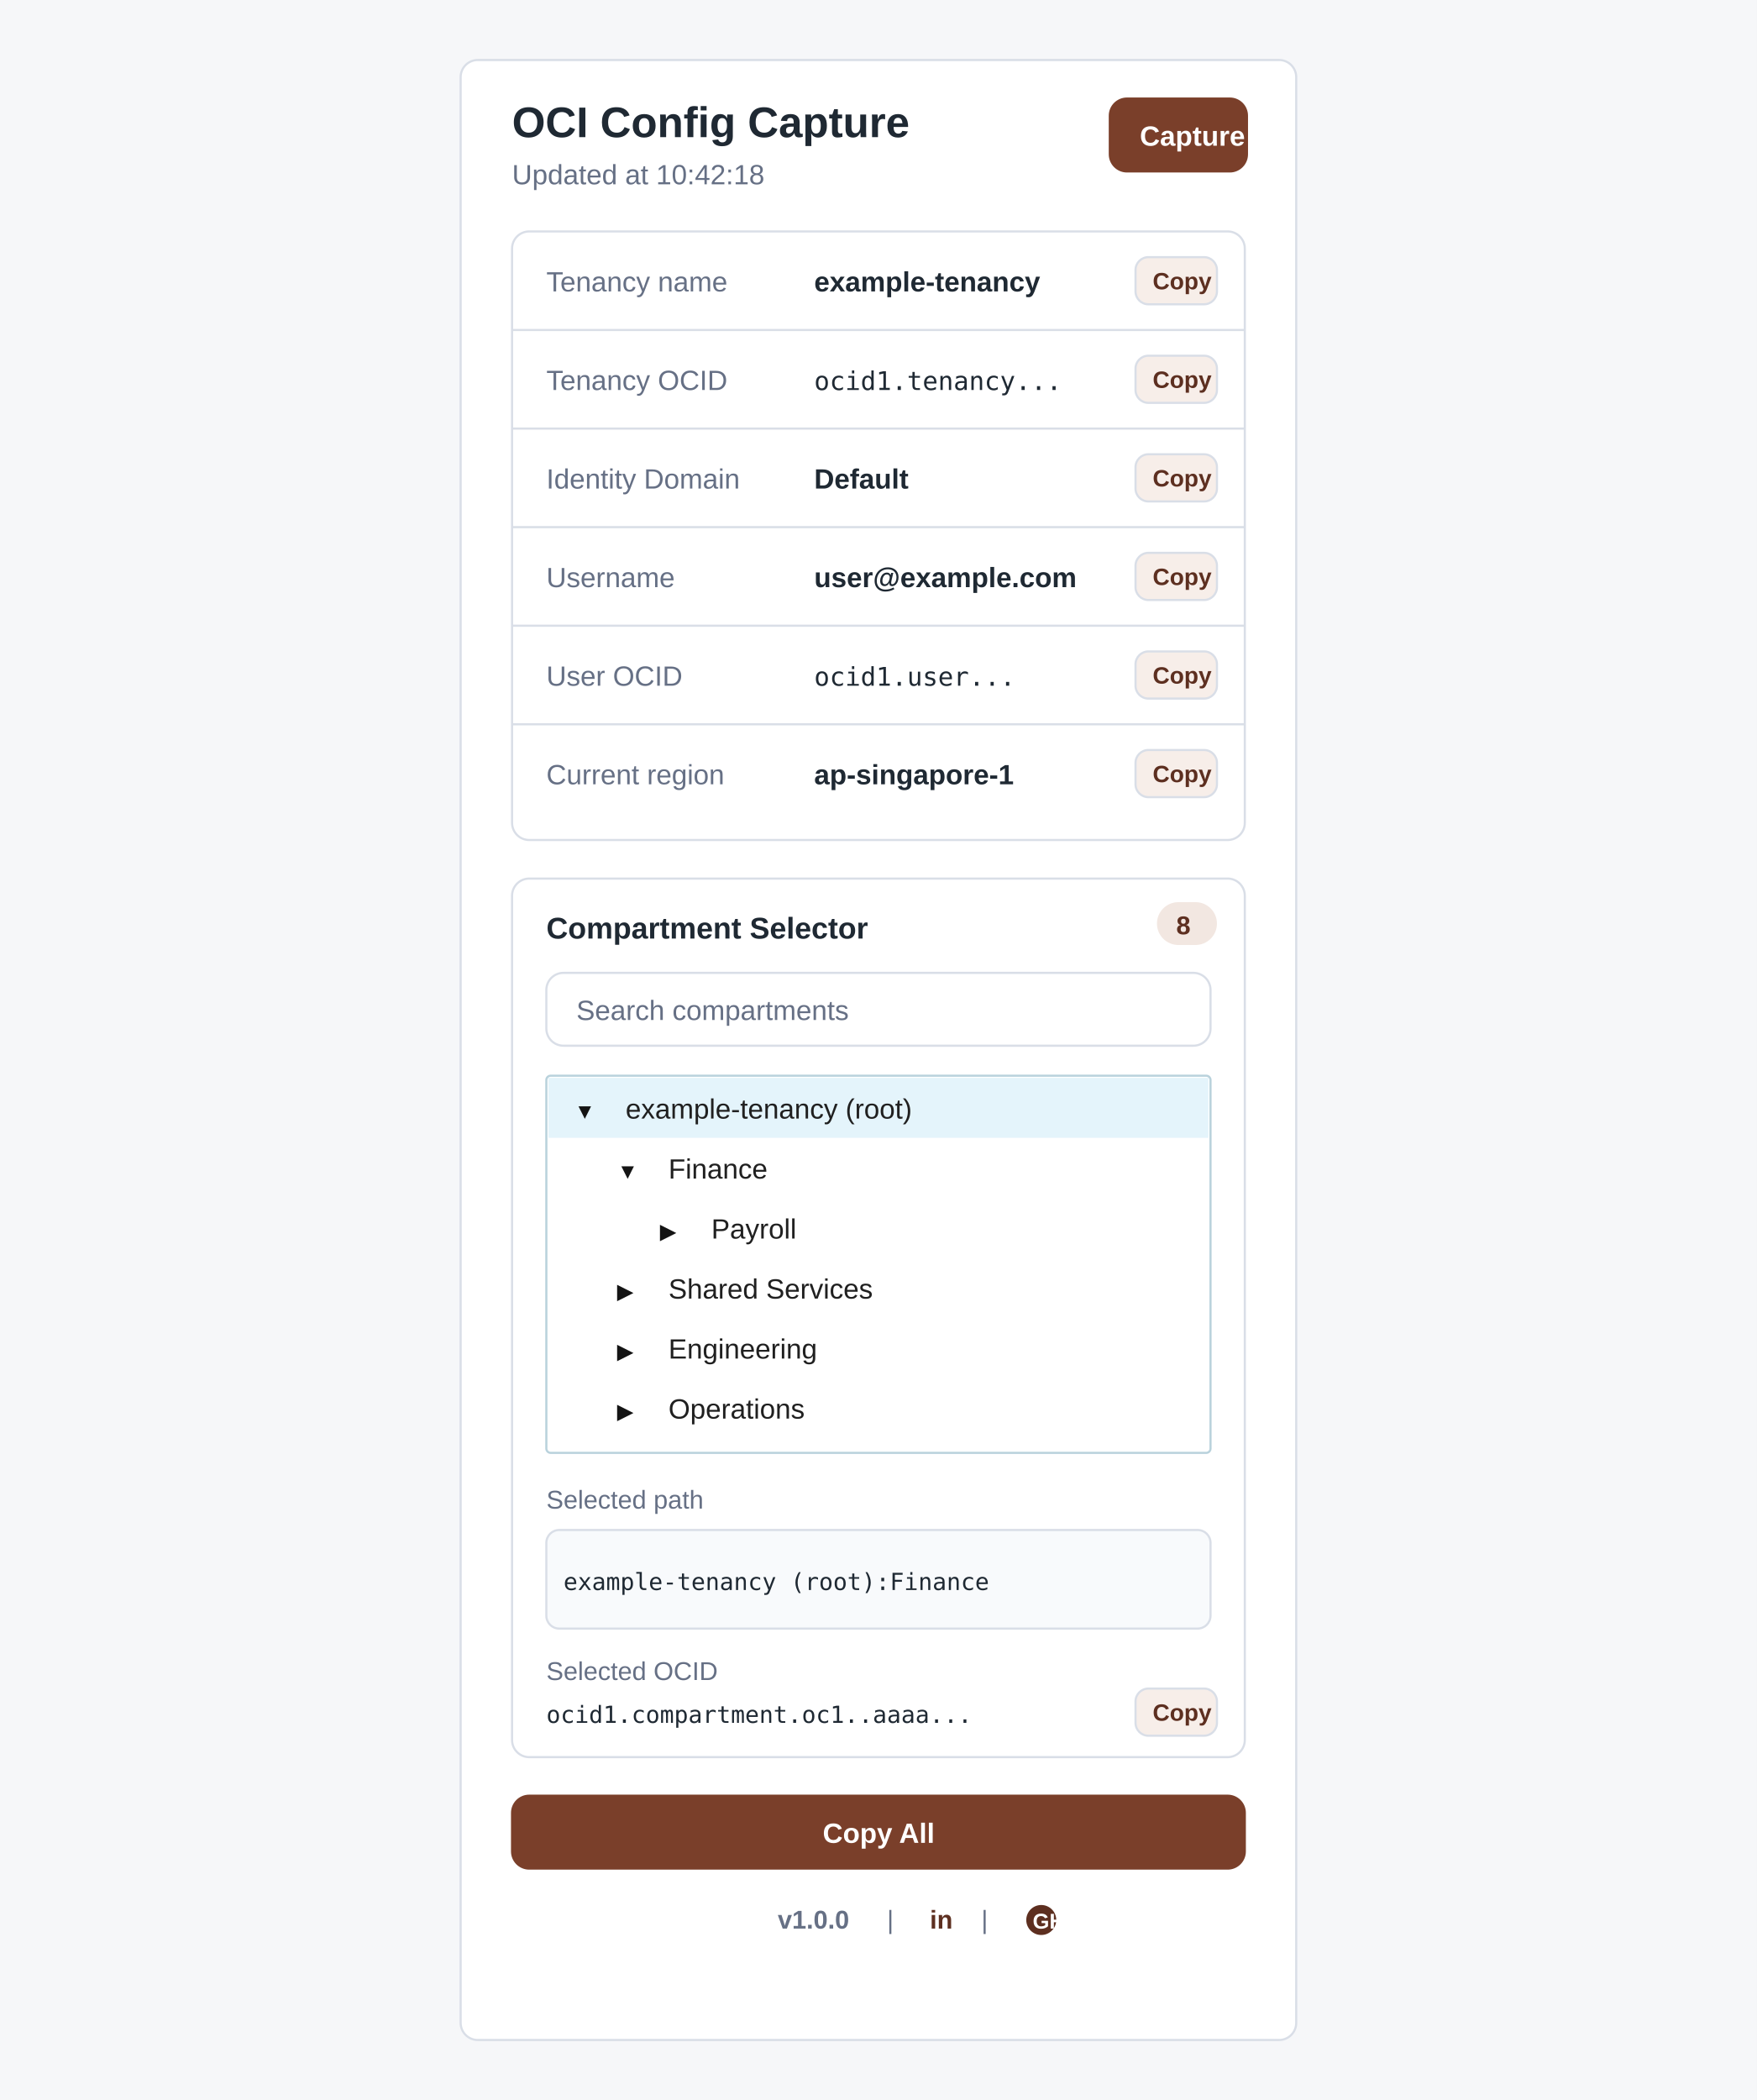
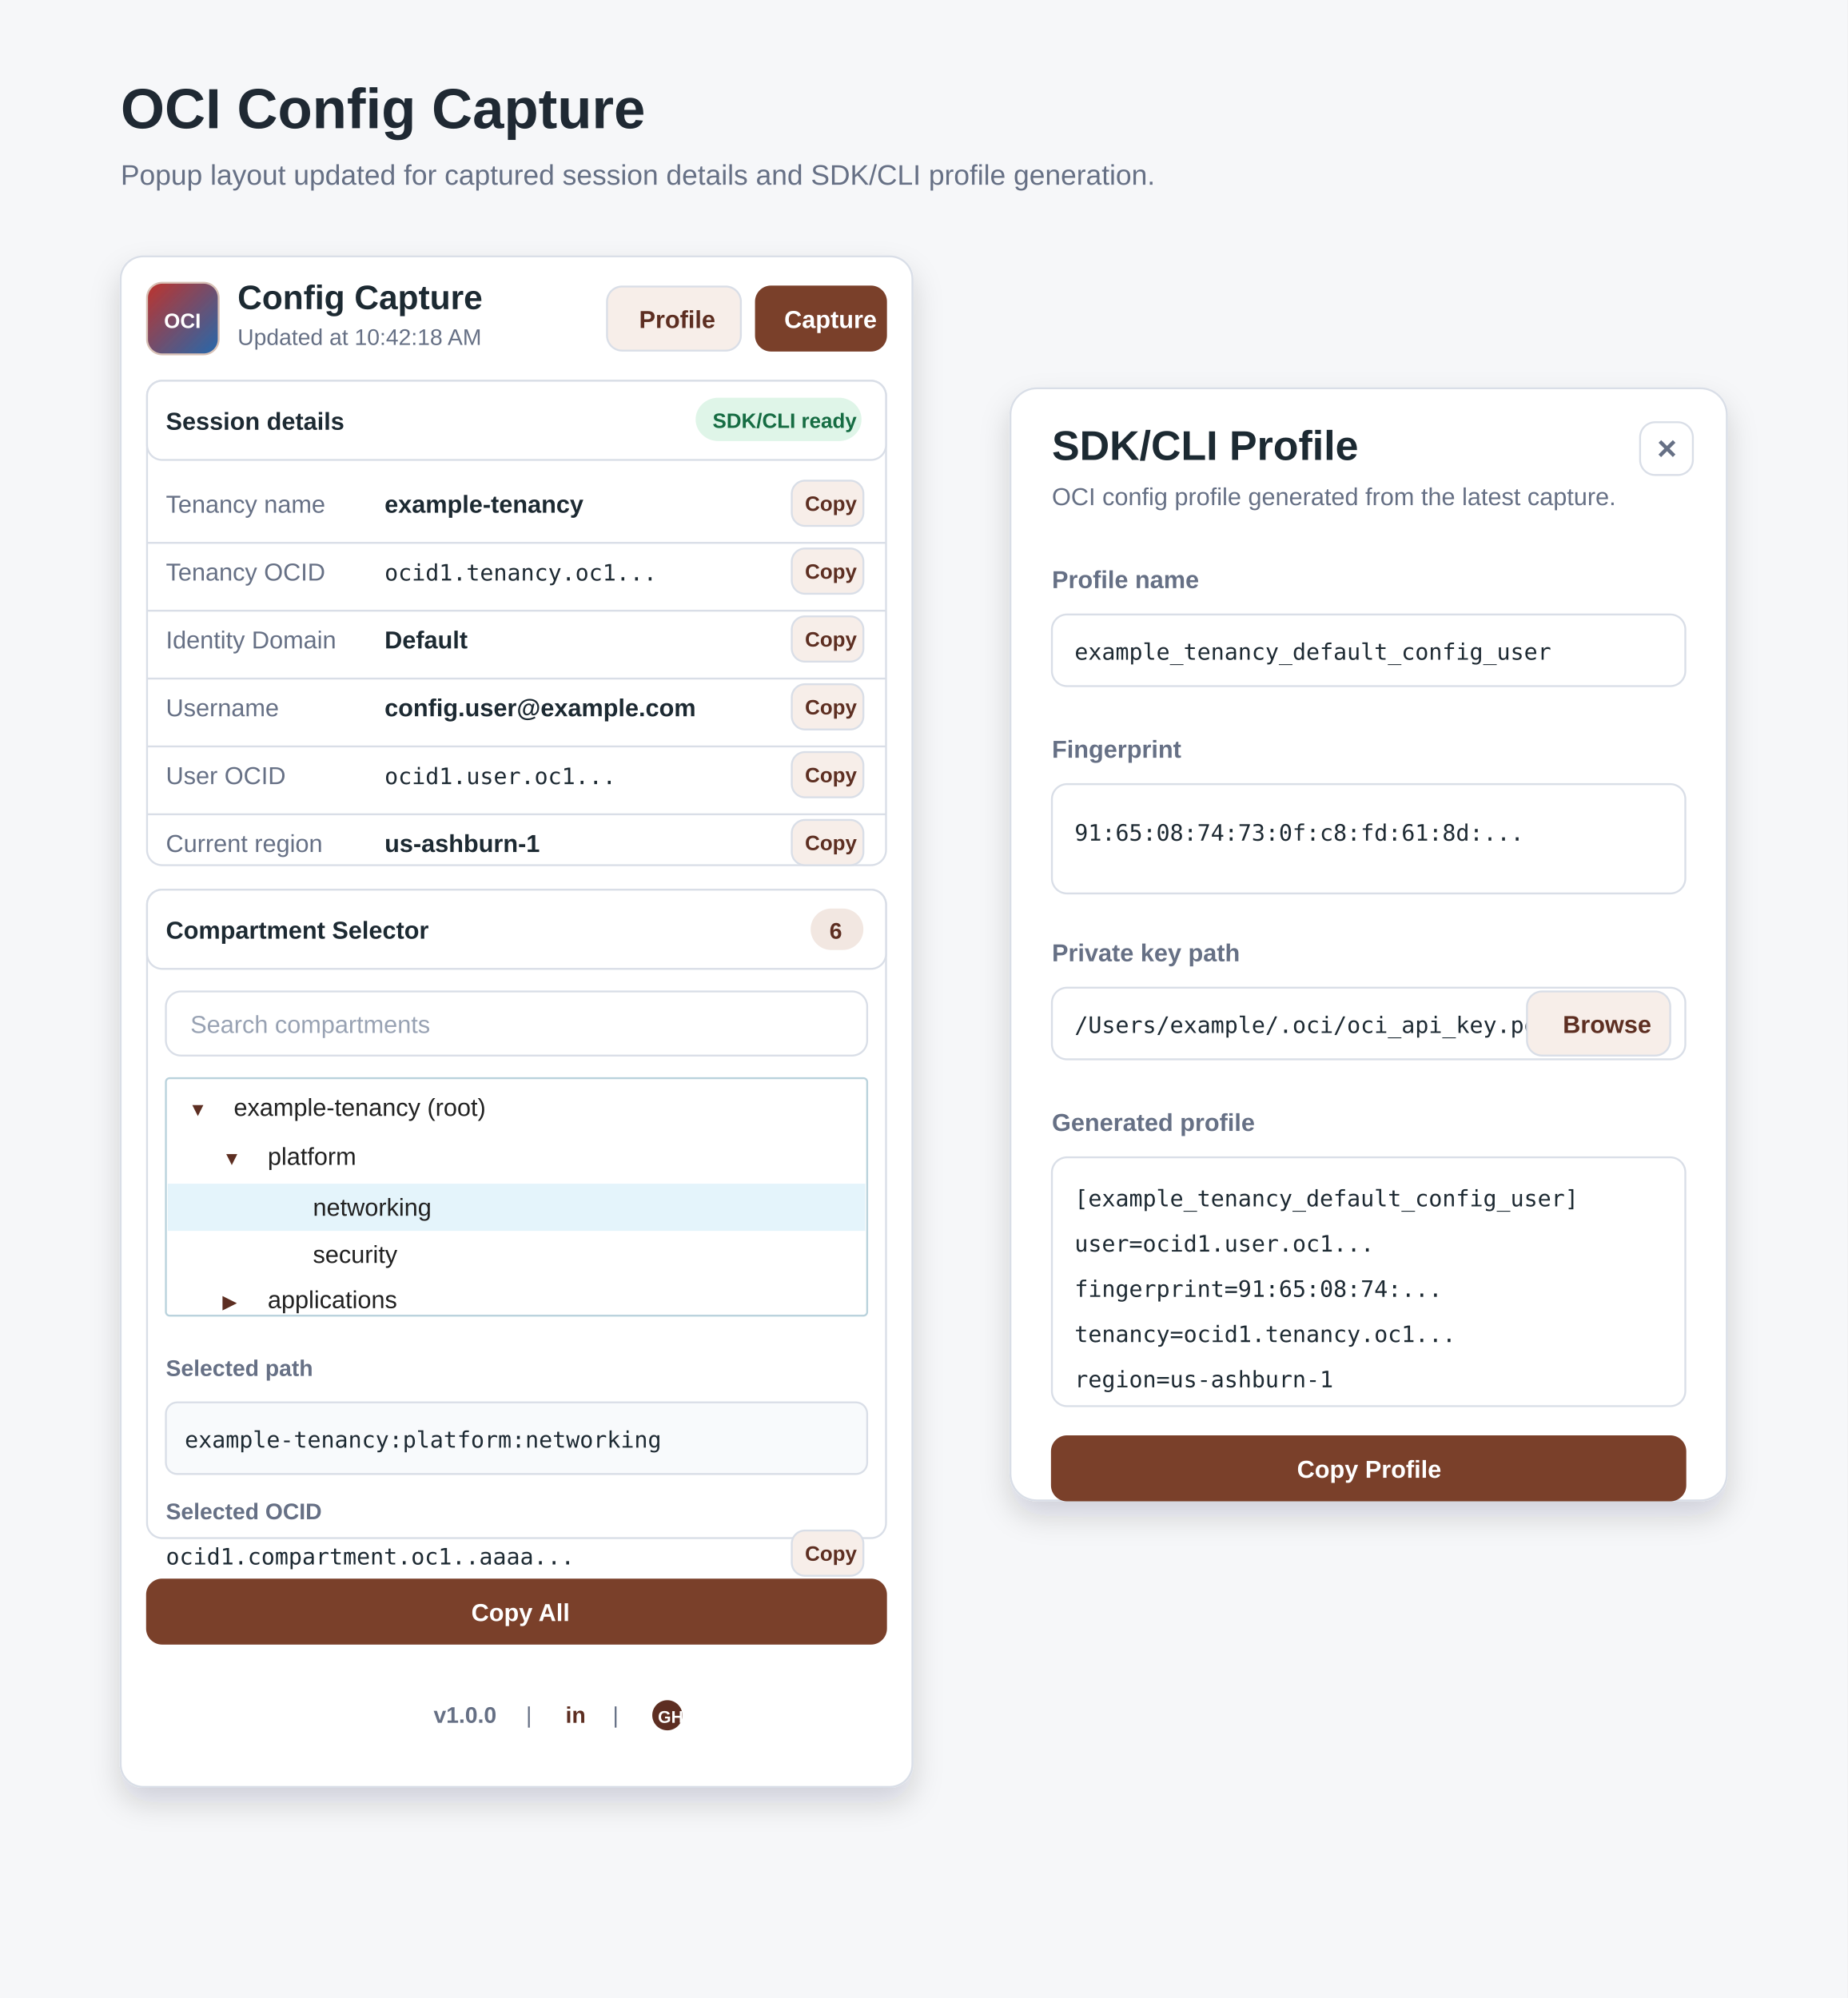
- <svg xmlns="http://www.w3.org/2000/svg" width="820" height="980" viewBox="0 0 820 980" role="img" aria-labelledby="title desc">
-   <rect width="820" height="980" fill="#f6f7f9" />
-   <rect x="215" y="28" width="390" height="924" rx="8" fill="#ffffff" stroke="#d9dee7" />
-   <text x="239" y="64" font-family="Arial, sans-serif" font-size="20" font-weight="700" fill="#1f2933">OCI Config Capture</text>
-   <text x="239" y="86" font-family="Arial, sans-serif" font-size="13" fill="#667085">Updated at 10:42:18</text>
-   <rect x="518" y="46" width="64" height="34" rx="8" fill="#7a3f2a" stroke="#7a3f2a" />
-   <text x="532" y="68" font-family="Arial, sans-serif" font-size="13" font-weight="700" fill="#ffffff">Capture</text>
-   <rect x="239" y="108" width="342" height="284" rx="8" fill="#ffffff" stroke="#d9dee7" />
-   <g font-family="Arial, sans-serif" font-size="13">
-     <text x="255" y="136" fill="#667085">Tenancy name</text>
-     <text x="380" y="136" font-weight="700" fill="#1f2933">example-tenancy</text>
-     <rect x="530" y="120" width="38" height="22" rx="6" fill="#f7eee9" stroke="#d9dee7" />
-     <text x="538" y="135" font-size="11" font-weight="700" fill="#5d2f20">Copy</text>
-     <line x1="239" y1="154" x2="581" y2="154" stroke="#d9dee7" />
-     <text x="255" y="182" fill="#667085">Tenancy OCID</text>
-     <text x="380" y="182" font-family="monospace" font-size="12" fill="#1f2933">ocid1.tenancy...</text>
-     <rect x="530" y="166" width="38" height="22" rx="6" fill="#f7eee9" stroke="#d9dee7" />
-     <text x="538" y="181" font-size="11" font-weight="700" fill="#5d2f20">Copy</text>
-     <line x1="239" y1="200" x2="581" y2="200" stroke="#d9dee7" />
-     <text x="255" y="228" fill="#667085">Identity Domain</text>
-     <text x="380" y="228" font-weight="700" fill="#1f2933">Default</text>
-     <rect x="530" y="212" width="38" height="22" rx="6" fill="#f7eee9" stroke="#d9dee7" />
-     <text x="538" y="227" font-size="11" font-weight="700" fill="#5d2f20">Copy</text>
-     <line x1="239" y1="246" x2="581" y2="246" stroke="#d9dee7" />
-     <text x="255" y="274" fill="#667085">Username</text>
-     <text x="380" y="274" font-weight="700" fill="#1f2933">user@example.com</text>
-     <rect x="530" y="258" width="38" height="22" rx="6" fill="#f7eee9" stroke="#d9dee7" />
-     <text x="538" y="273" font-size="11" font-weight="700" fill="#5d2f20">Copy</text>
-     <line x1="239" y1="292" x2="581" y2="292" stroke="#d9dee7" />
-     <text x="255" y="320" fill="#667085">User OCID</text>
-     <text x="380" y="320" font-family="monospace" font-size="12" fill="#1f2933">ocid1.user...</text>
-     <rect x="530" y="304" width="38" height="22" rx="6" fill="#f7eee9" stroke="#d9dee7" />
-     <text x="538" y="319" font-size="11" font-weight="700" fill="#5d2f20">Copy</text>
-     <line x1="239" y1="338" x2="581" y2="338" stroke="#d9dee7" />
-     <text x="255" y="366" fill="#667085">Current region</text>
-     <text x="380" y="366" font-weight="700" fill="#1f2933">ap-singapore-1</text>
-     <rect x="530" y="350" width="38" height="22" rx="6" fill="#f7eee9" stroke="#d9dee7" />
-     <text x="538" y="365" font-size="11" font-weight="700" fill="#5d2f20">Copy</text>
+ <svg xmlns="http://www.w3.org/2000/svg" width="980" height="1060" viewBox="0 0 980 1060" role="img" aria-labelledby="title desc">
+   <defs>
+     <filter id="shadow" x="-20%" y="-20%" width="140%" height="140%">
+       <feDropShadow dx="0" dy="8" stdDeviation="8" flood-color="#101828" flood-opacity="0.16" />
+     </filter>
+     <linearGradient id="brand" x1="0" x2="1" y1="0" y2="1">
+       <stop offset="0" stop-color="#bf332c" />
+       <stop offset="1" stop-color="#2469ad" />
+     </linearGradient>
+   </defs>
+   <rect width="980" height="1060" fill="#f6f7f9" />
+   <text x="64" y="68" font-family="Arial, sans-serif" font-size="30" font-weight="700" fill="#1f2933">OCI Config Capture</text>
+   <text x="64" y="98" font-family="Arial, sans-serif" font-size="15" fill="#667085">Popup layout updated for captured session details and SDK/CLI profile generation.</text>
+   <g filter="url(#shadow)">
+     <rect x="64" y="136" width="420" height="812" rx="12" fill="#ffffff" stroke="#d9dee7" />
+     <rect x="78" y="150" width="38" height="38" rx="8" fill="url(#brand)" stroke="#d8c1b6" />
+     <text x="87" y="174" font-family="Arial, sans-serif" font-size="11" font-weight="800" fill="#ffffff">OCI</text>
+     <text x="126" y="164" font-family="Arial, sans-serif" font-size="18" font-weight="700" fill="#1f2933">Config Capture</text>
+     <text x="126" y="183" font-family="Arial, sans-serif" font-size="12" fill="#667085">Updated at 10:42:18 AM</text>
+     <rect x="322" y="152" width="71" height="34" rx="8" fill="#f7eee9" stroke="#d9dee7" />
+     <text x="339" y="174" font-family="Arial, sans-serif" font-size="13" font-weight="700" fill="#5d2f20">Profile</text>
+     <rect x="401" y="152" width="69" height="34" rx="8" fill="#7a3f2a" stroke="#7a3f2a" />
+     <text x="416" y="174" font-family="Arial, sans-serif" font-size="13" font-weight="700" fill="#ffffff">Capture</text>
+     <rect x="78" y="202" width="392" height="257" rx="8" fill="#ffffff" stroke="#d9dee7" />
+     <rect x="78" y="202" width="392" height="42" rx="8" fill="#ffffff" stroke="#d9dee7" />
+     <text x="88" y="228" font-family="Arial, sans-serif" font-size="13" font-weight="700" fill="#1f2933">Session details</text>
+     <rect x="369" y="211" width="88" height="23" rx="12" fill="#dff5e8" />
+     <text x="378" y="227" font-family="Arial, sans-serif" font-size="11" font-weight="700" fill="#146c43">SDK/CLI ready</text>
+     <g font-family="Arial, sans-serif" font-size="13">
+       <text x="88" y="272" fill="#667085">Tenancy name</text>
+       <text x="204" y="272" font-weight="700" fill="#1f2933">example-tenancy</text>
+       <rect x="420" y="255" width="38" height="24" rx="7" fill="#f7eee9" stroke="#d9dee7" />
+       <text x="427" y="271" font-size="11" font-weight="700" fill="#5d2f20">Copy</text>
+       <line x1="78" y1="288" x2="470" y2="288" stroke="#d9dee7" />
+       <text x="88" y="308" fill="#667085">Tenancy OCID</text>
+       <text x="204" y="308" font-family="monospace" font-size="12" fill="#1f2933">ocid1.tenancy.oc1...</text>
+       <rect x="420" y="291" width="38" height="24" rx="7" fill="#f7eee9" stroke="#d9dee7" />
+       <text x="427" y="307" font-size="11" font-weight="700" fill="#5d2f20">Copy</text>
+       <line x1="78" y1="324" x2="470" y2="324" stroke="#d9dee7" />
+       <text x="88" y="344" fill="#667085">Identity Domain</text>
+       <text x="204" y="344" font-weight="700" fill="#1f2933">Default</text>
+       <rect x="420" y="327" width="38" height="24" rx="7" fill="#f7eee9" stroke="#d9dee7" />
+       <text x="427" y="343" font-size="11" font-weight="700" fill="#5d2f20">Copy</text>
+       <line x1="78" y1="360" x2="470" y2="360" stroke="#d9dee7" />
+       <text x="88" y="380" fill="#667085">Username</text>
+       <text x="204" y="380" font-weight="700" fill="#1f2933">config.user@example.com</text>
+       <rect x="420" y="363" width="38" height="24" rx="7" fill="#f7eee9" stroke="#d9dee7" />
+       <text x="427" y="379" font-size="11" font-weight="700" fill="#5d2f20">Copy</text>
+       <line x1="78" y1="396" x2="470" y2="396" stroke="#d9dee7" />
+       <text x="88" y="416" fill="#667085">User OCID</text>
+       <text x="204" y="416" font-family="monospace" font-size="12" fill="#1f2933">ocid1.user.oc1...</text>
+       <rect x="420" y="399" width="38" height="24" rx="7" fill="#f7eee9" stroke="#d9dee7" />
+       <text x="427" y="415" font-size="11" font-weight="700" fill="#5d2f20">Copy</text>
+       <line x1="78" y1="432" x2="470" y2="432" stroke="#d9dee7" />
+       <text x="88" y="452" fill="#667085">Current region</text>
+       <text x="204" y="452" font-weight="700" fill="#1f2933">us-ashburn-1</text>
+       <rect x="420" y="435" width="38" height="24" rx="7" fill="#f7eee9" stroke="#d9dee7" />
+       <text x="427" y="451" font-size="11" font-weight="700" fill="#5d2f20">Copy</text>
+     </g>
+     <rect x="78" y="472" width="392" height="344" rx="8" fill="#ffffff" stroke="#d9dee7" />
+     <rect x="78" y="472" width="392" height="42" rx="8" fill="#ffffff" stroke="#d9dee7" />
+     <text x="88" y="498" font-family="Arial, sans-serif" font-size="13" font-weight="700" fill="#1f2933">Compartment Selector</text>
+     <rect x="430" y="482" width="28" height="22" rx="11" fill="#f2e7e1" />
+     <text x="440" y="498" font-family="Arial, sans-serif" font-size="12" font-weight="700" fill="#5d2f20">6</text>
+     <rect x="88" y="526" width="372" height="34" rx="8" fill="#ffffff" stroke="#d9dee7" />
+     <text x="101" y="548" font-family="Arial, sans-serif" font-size="13" fill="#98a2b3">Search compartments</text>
+     <rect x="88" y="572" width="372" height="126" rx="2" fill="#ffffff" stroke="#b9d2dc" />
+     <text x="100" y="592" font-family="Arial, sans-serif" font-size="10" fill="#5d2f20">▼</text>
+     <text x="124" y="592" font-family="Arial, sans-serif" font-size="13" fill="#202020">example-tenancy (root)</text>
+     <text x="118" y="618" font-family="Arial, sans-serif" font-size="10" fill="#5d2f20">▼</text>
+     <text x="142" y="618" font-family="Arial, sans-serif" font-size="13" fill="#202020">platform</text>
+     <rect x="89" y="628" width="370" height="25" fill="#e4f4fb" />
+     <text x="166" y="645" font-family="Arial, sans-serif" font-size="13" fill="#202020">networking</text>
+     <text x="166" y="670" font-family="Arial, sans-serif" font-size="13" fill="#202020">security</text>
+     <text x="118" y="694" font-family="Arial, sans-serif" font-size="10" fill="#5d2f20">▶</text>
+     <text x="142" y="694" font-family="Arial, sans-serif" font-size="13" fill="#202020">applications</text>
+     <text x="88" y="730" font-family="Arial, sans-serif" font-size="12" font-weight="700" fill="#667085">Selected path</text>
+     <rect x="88" y="744" width="372" height="38" rx="6" fill="#f8fafc" stroke="#d9dee7" />
+     <text x="98" y="768" font-family="monospace" font-size="12" fill="#1f2933">example-tenancy:platform:networking</text>
+     <text x="88" y="806" font-family="Arial, sans-serif" font-size="12" font-weight="700" fill="#667085">Selected OCID</text>
+     <text x="88" y="830" font-family="monospace" font-size="12" fill="#1f2933">ocid1.compartment.oc1..aaaa...</text>
+     <rect x="420" y="812" width="38" height="24" rx="7" fill="#f7eee9" stroke="#d9dee7" />
+     <text x="427" y="828" font-family="Arial, sans-serif" font-size="11" font-weight="700" fill="#5d2f20">Copy</text>
+     <rect x="78" y="838" width="392" height="34" rx="8" fill="#7a3f2a" stroke="#7a3f2a" />
+     <text x="250" y="860" font-family="Arial, sans-serif" font-size="13" font-weight="700" fill="#ffffff">Copy All</text>
+     <text x="230" y="914" font-family="Arial, sans-serif" font-size="12" font-weight="700" fill="#667085">v1.0.0</text>
+     <text x="279" y="914" font-family="Arial, sans-serif" font-size="12" fill="#667085">|</text>
+     <text x="300" y="914" font-family="Arial, sans-serif" font-size="12" font-weight="700" fill="#5d2f20">in</text>
+     <text x="325" y="914" font-family="Arial, sans-serif" font-size="12" fill="#667085">|</text>
+     <circle cx="354" cy="910" r="8" fill="#5d2f20" />
+     <text x="349" y="914" font-family="Arial, sans-serif" font-size="9" font-weight="700" fill="#ffffff">GH</text>
  </g>
-   <rect x="239" y="410" width="342" height="410" rx="8" fill="#ffffff" stroke="#d9dee7" />
-   <text x="255" y="438" font-family="Arial, sans-serif" font-size="14" font-weight="700" fill="#1f2933">Compartment Selector</text>
-   <rect x="540" y="421" width="28" height="20" rx="10" fill="#f2e7e1" />
-   <text x="549" y="436" font-family="Arial, sans-serif" font-size="12" font-weight="700" fill="#5d2f20">8</text>
-   <rect x="255" y="454" width="310" height="34" rx="8" fill="#ffffff" stroke="#d9dee7" />
-   <text x="269" y="476" font-family="Arial, sans-serif" font-size="13" fill="#667085">Search compartments</text>
-   <rect x="255" y="502" width="310" height="176" rx="2" fill="#ffffff" stroke="#b9d2dc" />
-   <rect x="256" y="503" width="308" height="28" fill="#e4f4fb" />
-   <text x="268" y="522" font-family="Arial, sans-serif" font-size="10" fill="#141414">▼</text>
-   <text x="292" y="522" font-family="Arial, sans-serif" font-size="13" fill="#202020">example-tenancy (root)</text>
-   <text x="288" y="550" font-family="Arial, sans-serif" font-size="10" fill="#141414">▼</text>
-   <text x="312" y="550" font-family="Arial, sans-serif" font-size="13" fill="#202020">Finance</text>
-   <text x="308" y="578" font-family="Arial, sans-serif" font-size="10" fill="#141414">▶</text>
-   <text x="332" y="578" font-family="Arial, sans-serif" font-size="13" fill="#202020">Payroll</text>
-   <text x="288" y="606" font-family="Arial, sans-serif" font-size="10" fill="#141414">▶</text>
-   <text x="312" y="606" font-family="Arial, sans-serif" font-size="13" fill="#202020">Shared Services</text>
-   <text x="288" y="634" font-family="Arial, sans-serif" font-size="10" fill="#141414">▶</text>
-   <text x="312" y="634" font-family="Arial, sans-serif" font-size="13" fill="#202020">Engineering</text>
-   <text x="288" y="662" font-family="Arial, sans-serif" font-size="10" fill="#141414">▶</text>
-   <text x="312" y="662" font-family="Arial, sans-serif" font-size="13" fill="#202020">Operations</text>
-   <text x="255" y="704" font-family="Arial, sans-serif" font-size="12" fill="#667085">Selected path</text>
-   <rect x="255" y="714" width="310" height="46" rx="6" fill="#f8fafc" stroke="#d9dee7" />
-   <text x="263" y="742" font-family="monospace" font-size="11" fill="#1f2933">example-tenancy (root):Finance</text>
-   <text x="255" y="784" font-family="Arial, sans-serif" font-size="12" fill="#667085">Selected OCID</text>
-   <text x="255" y="804" font-family="monospace" font-size="11" fill="#1f2933">ocid1.compartment.oc1..aaaa...</text>
-   <rect x="530" y="788" width="38" height="22" rx="6" fill="#f7eee9" stroke="#d9dee7" />
-   <text x="538" y="803" font-family="Arial, sans-serif" font-size="11" font-weight="700" fill="#5d2f20">Copy</text>
-   <rect x="239" y="838" width="342" height="34" rx="8" fill="#7a3f2a" stroke="#7a3f2a" />
-   <text x="384" y="860" font-family="Arial, sans-serif" font-size="13" font-weight="700" fill="#ffffff">Copy All</text>
-   <g font-family="Arial, sans-serif" font-size="12" fill="#667085">
-     <text x="363" y="900" font-weight="700">v1.0.0</text>
-     <text x="414" y="900">|</text>
-     <text x="434" y="900" font-weight="700" fill="#5d2f20">in</text>
-     <text x="458" y="900">|</text>
-     <circle cx="486" cy="896" r="7" fill="#5d2f20" />
-     <text x="482" y="900" font-size="10" font-weight="700" fill="#ffffff">GH</text>
+   <g filter="url(#shadow)">
+     <rect x="536" y="206" width="380" height="590" rx="14" fill="#ffffff" stroke="#d9dee7" />
+     <text x="558" y="244" font-family="Arial, sans-serif" font-size="22" font-weight="700" fill="#1f2933">SDK/CLI Profile</text>
+     <text x="558" y="268" font-family="Arial, sans-serif" font-size="13" fill="#667085">OCI config profile generated from the latest capture.</text>
+     <rect x="870" y="224" width="28" height="28" rx="8" fill="#ffffff" stroke="#d9dee7" />
+     <text x="879" y="244" font-family="Arial, sans-serif" font-size="18" font-weight="700" fill="#667085">×</text>
+     <text x="558" y="312" font-family="Arial, sans-serif" font-size="13" font-weight="700" fill="#667085">Profile name</text>
+     <rect x="558" y="326" width="336" height="38" rx="8" fill="#ffffff" stroke="#d9dee7" />
+     <text x="570" y="350" font-family="monospace" font-size="12" fill="#1f2933">example_tenancy_default_config_user</text>
+     <text x="558" y="402" font-family="Arial, sans-serif" font-size="13" font-weight="700" fill="#667085">Fingerprint</text>
+     <rect x="558" y="416" width="336" height="58" rx="8" fill="#ffffff" stroke="#d9dee7" />
+     <text x="570" y="446" font-family="monospace" font-size="12" fill="#1f2933">91:65:08:74:73:0f:c8:fd:61:8d:...</text>
+     <text x="558" y="510" font-family="Arial, sans-serif" font-size="13" font-weight="700" fill="#667085">Private key path</text>
+     <rect x="558" y="524" width="336" height="38" rx="8" fill="#ffffff" stroke="#d9dee7" />
+     <text x="570" y="548" font-family="monospace" font-size="12" fill="#1f2933">/Users/example/.oci/oci_api_key.pem</text>
+     <rect x="810" y="526" width="76" height="34" rx="8" fill="#f7eee9" stroke="#d9dee7" />
+     <text x="829" y="548" font-family="Arial, sans-serif" font-size="13" font-weight="700" fill="#5d2f20">Browse</text>
+     <text x="558" y="600" font-family="Arial, sans-serif" font-size="13" font-weight="700" fill="#667085">Generated profile</text>
+     <rect x="558" y="614" width="336" height="132" rx="8" fill="#ffffff" stroke="#d9dee7" />
+     <text x="570" y="640" font-family="monospace" font-size="12" fill="#1f2933">[example_tenancy_default_config_user]</text>
+     <text x="570" y="664" font-family="monospace" font-size="12" fill="#1f2933">user=ocid1.user.oc1...</text>
+     <text x="570" y="688" font-family="monospace" font-size="12" fill="#1f2933">fingerprint=91:65:08:74:...</text>
+     <text x="570" y="712" font-family="monospace" font-size="12" fill="#1f2933">tenancy=ocid1.tenancy.oc1...</text>
+     <text x="570" y="736" font-family="monospace" font-size="12" fill="#1f2933">region=us-ashburn-1</text>
+     <rect x="558" y="762" width="336" height="34" rx="8" fill="#7a3f2a" stroke="#7a3f2a" />
+     <text x="688" y="784" font-family="Arial, sans-serif" font-size="13" font-weight="700" fill="#ffffff">Copy Profile</text>
  </g>
</svg>
